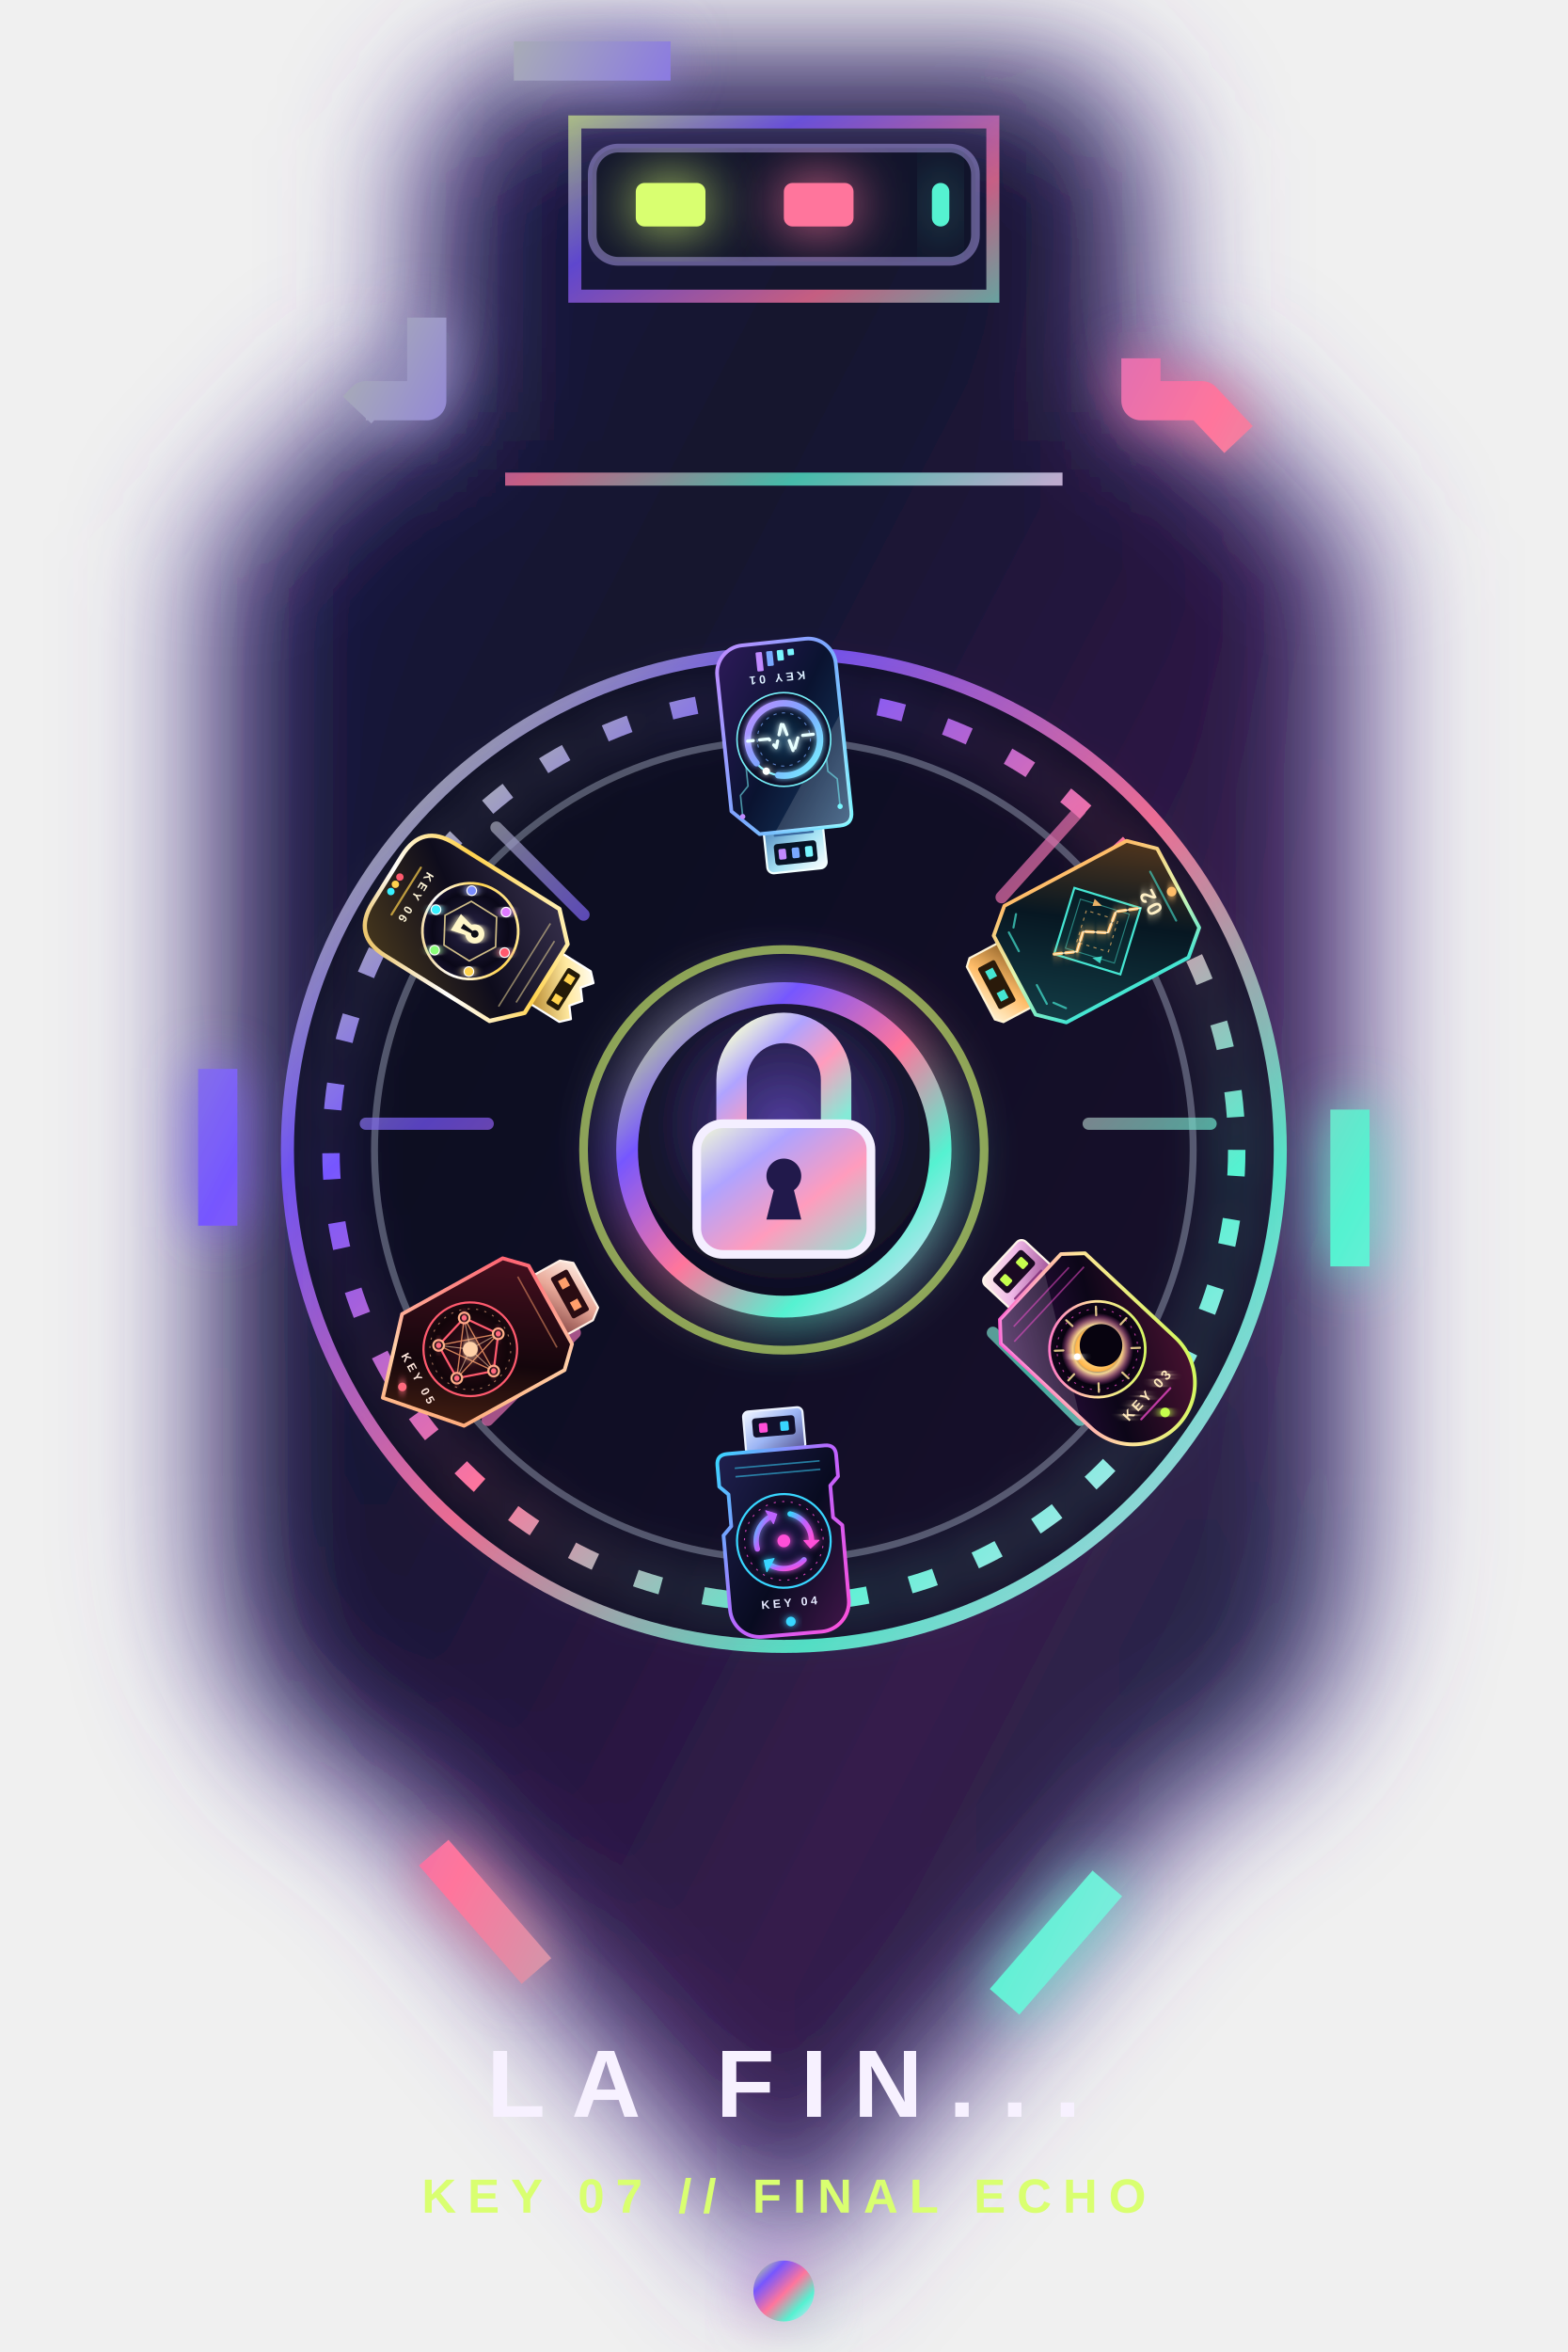
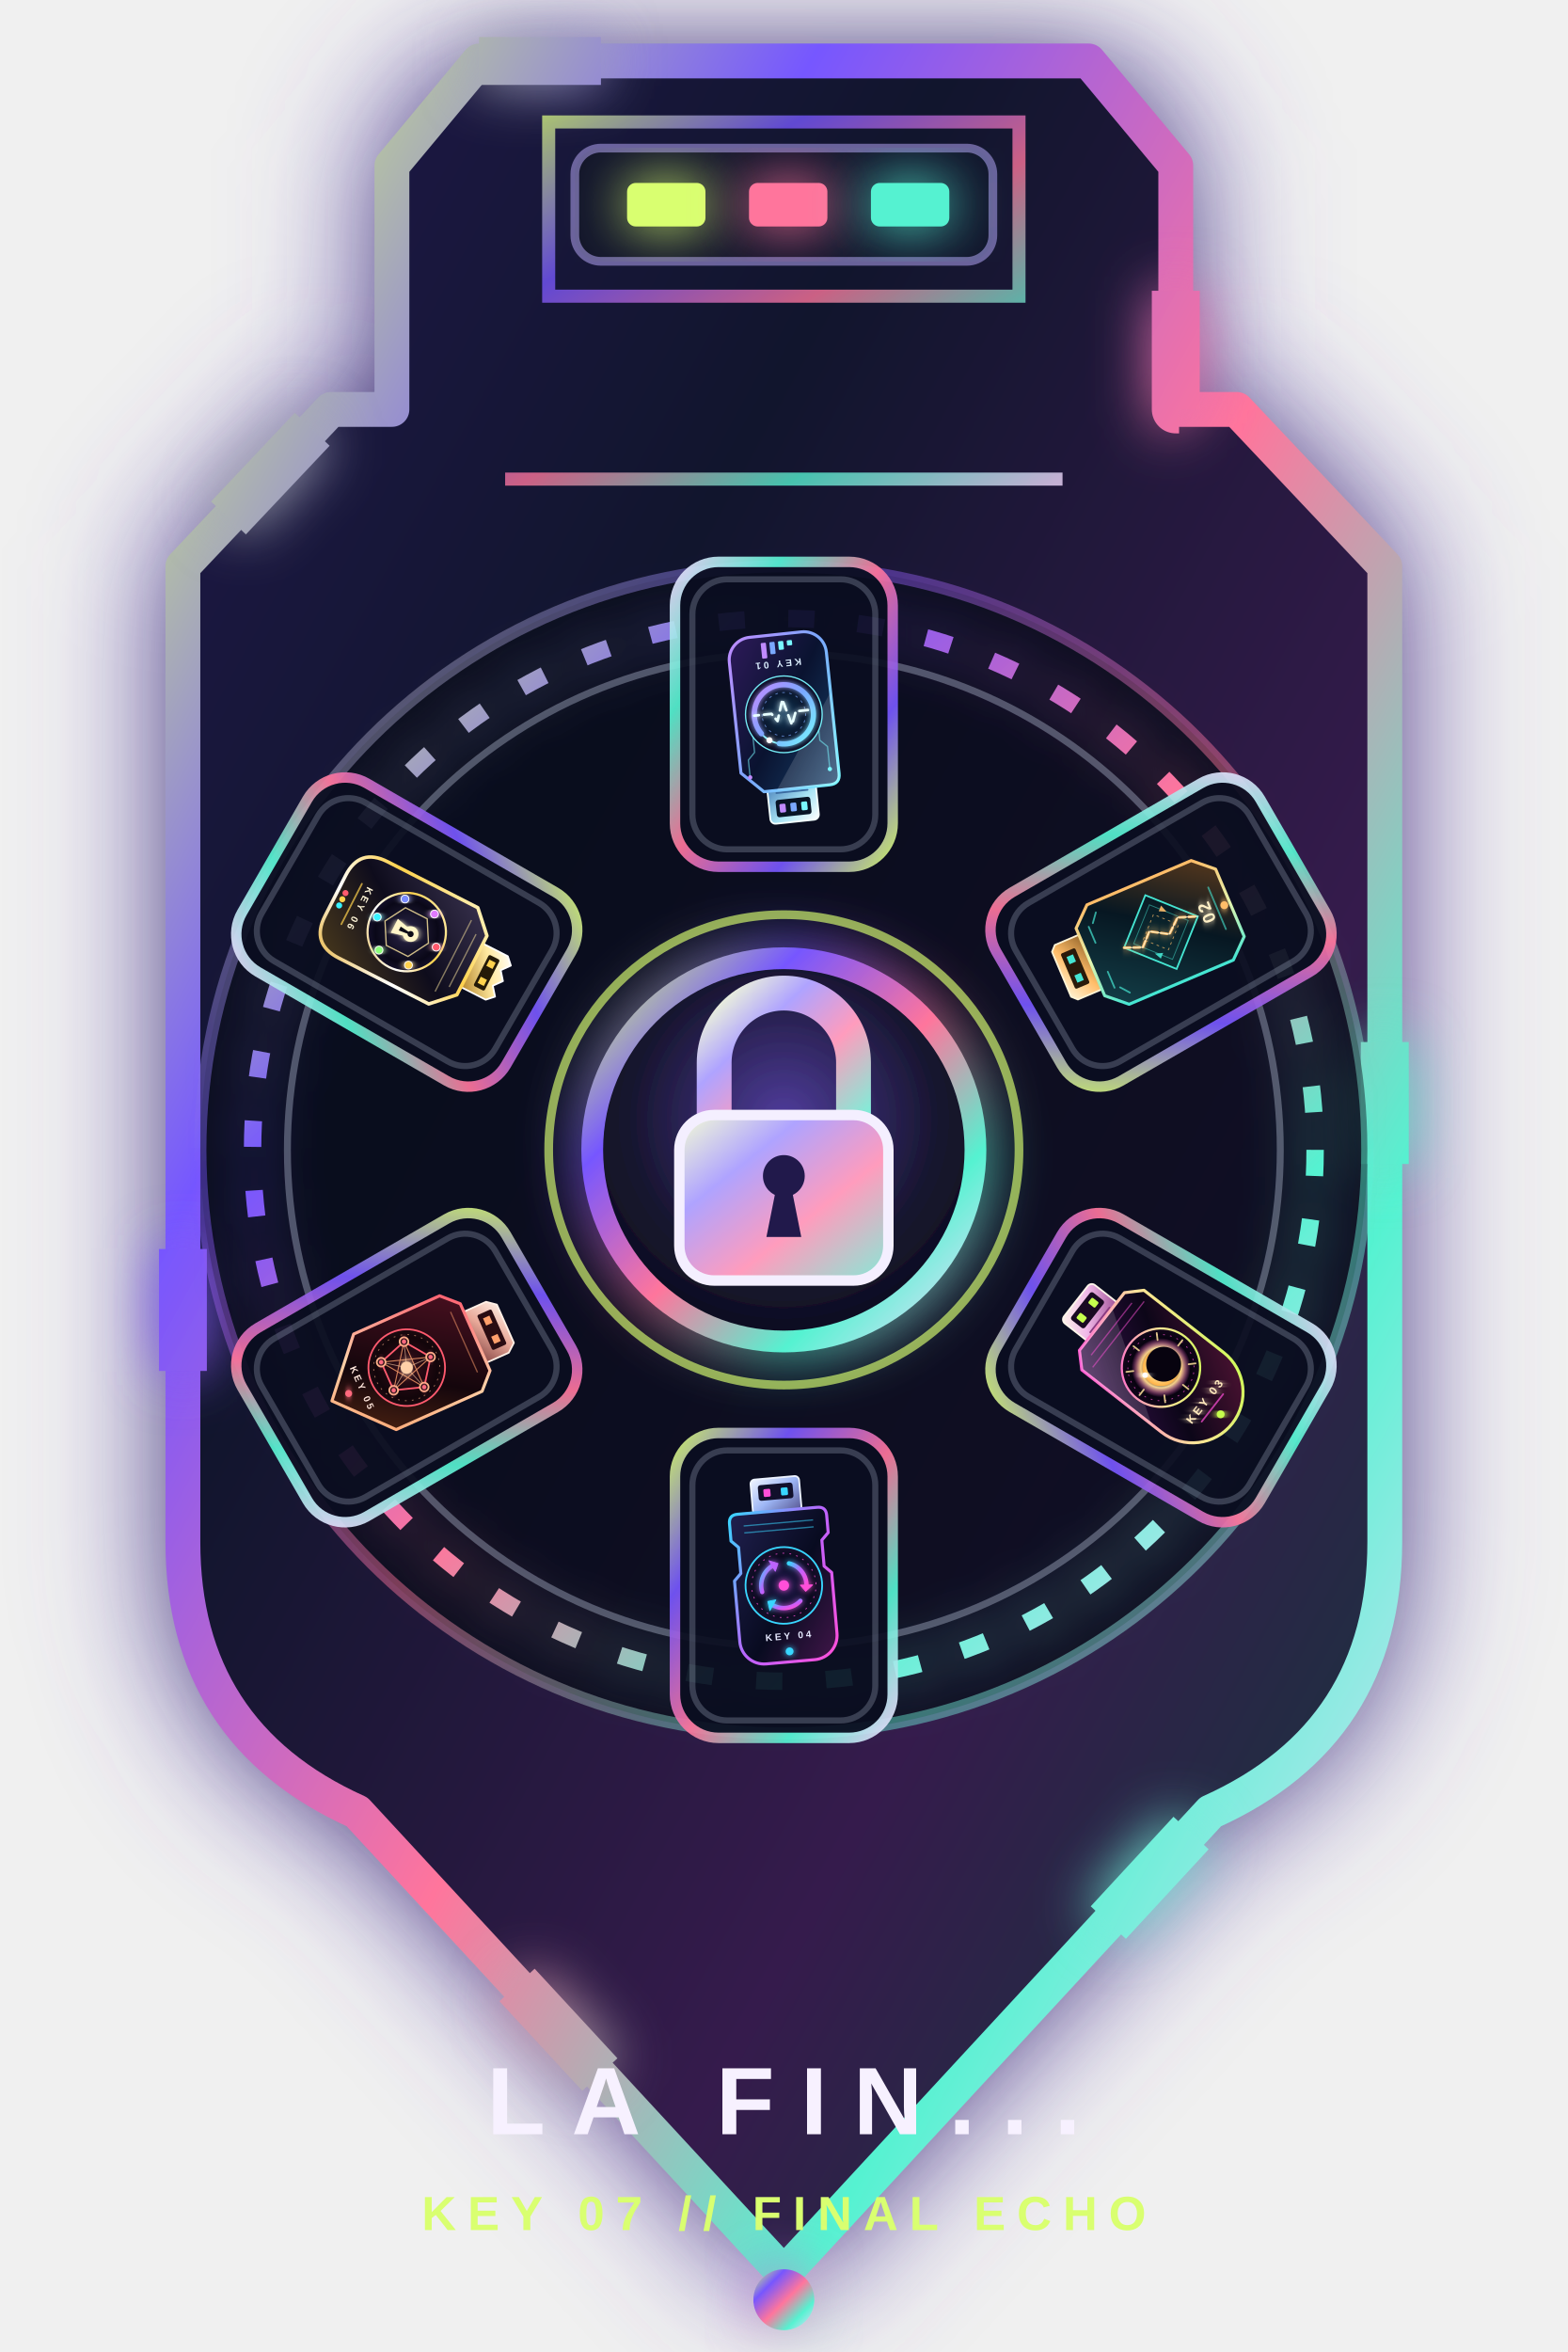
<svg xmlns="http://www.w3.org/2000/svg" viewBox="0 0 180 270" role="img" aria-labelledby="key07Title key07Desc">
  <defs>
    <linearGradient id="key07Shell" x1="0" y1="0" x2="1" y2="1">
      <stop stop-color="#20194b" />
      <stop offset=".32" stop-color="#11152d" />
      <stop offset=".68" stop-color="#351b4c" />
      <stop offset="1" stop-color="#123b3b" />
    </linearGradient>
    <linearGradient id="key07Prism" x1="0" y1="0" x2="1" y2="1">
+       <stop stop-color="#d9ff70" />
+       <stop offset=".26" stop-color="#7657ff" />
+       <stop offset=".52" stop-color="#ff759c" />
+       <stop offset=".76" stop-color="#55f2d1" />
+       <stop offset="1" stop-color="#f2dcff" />
+     </linearGradient>
+     <linearGradient id="key07Contour" x1="0" y1="0" x2="1" y2="1">
+       <animateTransform attributeName="gradientTransform" type="rotate" from="0 .5 .5" to="360 .5 .5" dur="5s" repeatCount="indefinite" />
      <stop stop-color="#d9ff70" />
      <stop offset=".26" stop-color="#7657ff" />
      <stop offset=".52" stop-color="#ff759c" />
      <stop offset=".76" stop-color="#55f2d1" />
      <stop offset="1" stop-color="#f2dcff" />
    </linearGradient>
    <linearGradient id="key07Metal" x1="0" y1="0" x2="1" y2="1">
      <stop stop-color="#f6ffd5" />
      <stop offset=".3" stop-color="#afa3ff" />
      <stop offset=".62" stop-color="#ff9cbd" />
      <stop offset="1" stop-color="#85ead7" />
    </linearGradient>
    <radialGradient id="key07Core" cx=".5" cy=".42" r=".65">
      <stop stop-color="#4f3c9b" />
      <stop offset=".62" stop-color="#17152f" />
      <stop offset="1" stop-color="#080b19" />
    </radialGradient>
    <filter id="key07Glow" x="-80%" y="-80%" width="260%" height="260%">
      <feGaussianBlur stdDeviation="3.2" result="blur" />
      <feMerge>
        <feMergeNode in="blur" />
        <feMergeNode in="SourceGraphic" />
      </feMerge>
    </filter>
    <filter id="key07SoftGlow" x="-60%" y="-60%" width="220%" height="220%">
      <feGaussianBlur stdDeviation="7" />
    </filter>
    <style>
      .k7-orbit { transform-box: view-box; transform-origin: 90px 132px; animation: k7-orbit 24s linear infinite; }
      .k7-orbit.orbit-2 { animation-delay: -4s; }
      .k7-orbit.orbit-3 { animation-delay: -8s; }
      .k7-orbit.orbit-4 { animation-delay: -12s; }
      .k7-orbit.orbit-5 { animation-delay: -16s; }
      .k7-orbit.orbit-6 { animation-delay: -20s; }
      .k7-spin { transform-box: fill-box; transform-origin: center; transform-style: preserve-3d; backface-visibility: hidden; animation: k7-spin 6s linear infinite; }
      .k7-ring { transform-box: fill-box; transform-origin: center; animation: k7-ring 13s linear infinite reverse; }
-       .k7-contour { stroke-dasharray: 18 82; animation: k7-flow 2.4s linear infinite, k7-contour-pulse 1.4s ease-in-out infinite; }
+       .k7-contour { stroke-dasharray: 14 86; animation: k7-flow 2.4s linear infinite, k7-contour-pulse 1.4s ease-in-out infinite; }
      .k7-lock-body { animation: k7-lock-pulse 2.2s ease-in-out infinite; }
      .k7-lock-shackle { transform-box: fill-box; transform-origin: center; animation: k7-shackle 2.2s ease-in-out infinite; }
      .k7-lock-spark { animation: k7-spark 1.6s ease-in-out infinite; }
      @keyframes k7-orbit { to { transform: rotate(360deg); } }
      @keyframes k7-spin { to { transform: perspective(72px) rotateY(360deg); } }
      @keyframes k7-ring { to { transform: rotate(360deg); } }
      @keyframes k7-flow { to { stroke-dashoffset: -100; } }
      @keyframes k7-contour-pulse { 0%, 100% { stroke-width: 3.5; opacity: .62; } 50% { stroke-width: 7; opacity: 1; } }
      @keyframes k7-lock-pulse { 50% { opacity: .66; filter: drop-shadow(0 0 7px #d9ff70); } }
      @keyframes k7-shackle { 50% { transform: translateY(-2px); } }
      @keyframes k7-spark { 50% { opacity: .25; transform: scale(.72); } }
      @media (prefers-reduced-motion: reduce) {
        .k7-orbit, .k7-spin, .k7-ring, .k7-contour,
        .k7-lock-body, .k7-lock-shackle, .k7-lock-spark,
        .k7-spin *, .k7-spin *::before, .k7-spin *::after {
          animation: none !important;
        }
      }
    </style>
  </defs>
  <g>
-     <path d="M59 7h62l10 11v28h7l17 18v111q0 23-19 31l-46 53-46-53q-19-8-19-31V64l17-18h7V18L59 7Z" fill="url(#key07Shell)" stroke="#725bca" stroke-opacity=".36" stroke-width="9" filter="url(#key07SoftGlow)" />
-     <path class="k7-contour" pathLength="100" d="M59 7h62l10 11v28h7l17 18v111q0 23-19 31l-46 53-46-53q-19-8-19-31V64l17-18h7V18L59 7Z" fill="none" stroke="url(#key07Prism)" stroke-width="4.5" stroke-linejoin="round" filter="url(#key07Glow)" />
-     <path d="M66 14h48v20H66zM58 55h64" fill="none" stroke="url(#key07Prism)" stroke-width="1.5" opacity=".75" />
-     <rect x="68" y="17" width="44" height="13" rx="3" fill="#11142b" stroke="#9e91db" stroke-opacity=".55" />
-     <rect x="73" y="21" width="8" height="5" rx="1" fill="#d9ff70" filter="url(#key07Glow)" />
-     <rect x="90" y="21" width="8" height="5" rx="1" fill="#ff759c" filter="url(#key07Glow)" />
-     <rect x="107" y="21" width="2" height="5" rx="1" fill="#55f2d1" filter="url(#key07Glow)" />
-     <circle cx="90" cy="132" r="57" fill="#090b1b" fill-opacity=".78" stroke="url(#key07Prism)" stroke-width="1.5" opacity=".9" />
-     <circle class="k7-ring" cx="90" cy="132" r="52" fill="none" stroke="url(#key07Prism)" stroke-width="2" stroke-dasharray="3 5" filter="url(#key07Glow)" />
-     <circle cx="90" cy="132" r="47" fill="none" stroke="#dbe7ff" stroke-opacity=".32" stroke-width=".8" />
-     <path d="M90 83v13m34-3-9 10m24 26h-14m-1 34-10-10m-24 32v-14m-34-8 10-10m-24-24h14m1-34 10 10" fill="none" stroke="url(#key07Prism)" stroke-width="1.4" stroke-linecap="round" opacity=".7" />
+     <path d="M55 7h70l10 12v28h7l17 18v112q0 22-20 31l-49 53-49-53q-20-9-20-31V65l17-18h7V19L55 7Z" fill="url(#key07Shell)" stroke="#725bca" stroke-opacity=".42" stroke-width="10" filter="url(#key07SoftGlow)" />
+     <path d="M55 7h70l10 12v28h7l17 18v112q0 22-20 31l-49 53-49-53q-20-9-20-31V65l17-18h7V19L55 7Z" fill="url(#key07Shell)" stroke="url(#key07Contour)" stroke-width="4" stroke-linejoin="round" />
+     <path class="k7-contour" pathLength="100" d="M55 7h70l10 12v28h7l17 18v112q0 22-20 31l-49 53-49-53q-20-9-20-31V65l17-18h7V19L55 7Z" fill="none" stroke="url(#key07Contour)" stroke-width="5.5" stroke-linejoin="round" filter="url(#key07Glow)" />
+     <path d="M63 14h54v20H63zM58 55h64" fill="none" stroke="url(#key07Prism)" stroke-width="1.5" opacity=".78" />
+     <rect x="66" y="17" width="48" height="13" rx="3" fill="#11142b" stroke="#9e91db" stroke-opacity=".62" />
+     <rect x="72" y="21" width="9" height="5" rx="1" fill="#d9ff70" filter="url(#key07Glow)" />
+     <rect x="86" y="21" width="9" height="5" rx="1" fill="#ff759c" filter="url(#key07Glow)" />
+     <rect x="100" y="21" width="9" height="5" rx="1" fill="#55f2d1" filter="url(#key07Glow)" />
+     <circle cx="90" cy="132" r="67" fill="#080b1a" fill-opacity=".82" stroke="url(#key07Prism)" stroke-opacity=".45" stroke-width="1.4" />
+     <circle class="k7-ring" cx="90" cy="132" r="61" fill="none" stroke="url(#key07Prism)" stroke-width="2" stroke-dasharray="3 5" filter="url(#key07Glow)" />
+     <circle cx="90" cy="132" r="57" fill="none" stroke="#dce7ff" stroke-opacity=".32" stroke-width=".8" />
    <g class="k7-orbit orbit-1">
-       <svg x="79" y="69" width="22" height="31.78" transform="rotate(180 90 84.89)" viewBox="0 0 180 260" overflow="visible">
+       <g transform="translate(90 82) rotate(180)">
+         <rect x="-12.5" y="-17.5" width="25" height="35" rx="5" fill="#0a0d20" stroke="url(#key07Prism)" stroke-width="1.2" opacity=".92" />
+         <rect x="-10.5" y="-15.5" width="21" height="31" rx="4" fill="none" stroke="#dce7ff" stroke-opacity=".22" stroke-width=".7" />
+       </g>
+       <svg x="81" y="69" width="18" height="26" transform="rotate(180 90 82)" viewBox="0 0 180 260" overflow="visible">
        <g class="k7-spin">
          <defs>
            <linearGradient id="key01Shell" x1="0" y1="0" x2="1" y2="1">
              <stop stop-color="#17406a" />
              <stop offset="0.5" stop-color="#0a1330" />
              <stop offset="1" stop-color="#2e1a5a" />
            </linearGradient>
            <linearGradient id="key01Edge" x1="0" y1="0" x2="1" y2="1">
              <stop stop-color="#79f7ff" />
              <stop offset="0.5" stop-color="#7aa8ff" />
              <stop offset="1" stop-color="#c08aff" />
            </linearGradient>
            <linearGradient id="key01Metal" x1="0" y1="0" x2="1" y2="1">
              <stop stop-color="#ffffff" />
              <stop offset="0.45" stop-color="#a8e4f5" />
              <stop offset="1" stop-color="#4f86bd" />
            </linearGradient>
            <linearGradient id="key01Gloss" x1="0" y1="0" x2="1" y2="1">
              <stop stop-color="#ffffff" stop-opacity="0.28" />
              <stop offset="1" stop-color="#ffffff" stop-opacity="0" />
            </linearGradient>
            <radialGradient id="key01Core" cx="0.5" cy="0.5" r="0.5">
              <stop stop-color="#12395a" />
              <stop offset="0.75" stop-color="#060d20" />
              <stop offset="1" stop-color="#0d0a24" />
            </radialGradient>
            <clipPath id="key01Clip">
              <path d="M46 44h76l24 24v128a26 26 0 0 1-26 26H60a26 26 0 0 1-26-26V56q0-12 12-12Z" />
            </clipPath>
            <filter id="key01Glow" x="-50%" y="-50%" width="200%" height="200%">
              <feGaussianBlur stdDeviation="3" result="blur" />
              <feMerge>
                <feMergeNode in="blur" />
                <feMergeNode in="SourceGraphic" />
              </feMerge>
            </filter>
            <style>
                .k1-ring { transform-origin: 90px 130px; animation: k1-spin 14s linear infinite; }
                .k1-pulse { stroke-dasharray: 10 6; animation: k1-flow 1.6s linear infinite; }
                .k1-echo { transform-origin: 90px 130px; animation: k1-echo 3s ease-out infinite; }
                .k1-bar { animation: k1-bar 2.4s ease-in-out infinite; }
                .k1-bar.b2 { animation-delay: .3s; } .k1-bar.b3 { animation-delay: .6s; } .k1-bar.b4 { animation-delay: .9s; }
                @keyframes k1-spin { to { transform: rotate(360deg); } }
                @keyframes k1-flow { to { stroke-dashoffset: -32; } }
                @keyframes k1-echo { 0% { opacity: .8; transform: scale(.55); } 100% { opacity: 0; transform: scale(1.25); } }
                @keyframes k1-bar { 50% { opacity: .35; } }
                @media (prefers-reduced-motion: reduce) { .k1-ring, .k1-pulse, .k1-echo, .k1-bar { animation: none; } }
              </style>
          </defs>
          <g transform="translate(90 130) rotate(-6) translate(-90 -130)">
            <rect x="62" y="6" width="56" height="42" rx="6" fill="url(#key01Metal)" stroke="#f2ffff" stroke-width="2" />
            <rect x="70" y="13" width="40" height="20" rx="3" fill="#081426" />
            <rect x="74" y="18" width="7" height="10" rx="1.5" fill="#79f7ff" />
            <rect x="86.5" y="18" width="7" height="10" rx="1.5" fill="#7aa8ff" />
            <rect x="99" y="18" width="7" height="10" rx="1.5" fill="#c08aff" />
            <path d="M72 41h36" stroke="#3a6aa0" stroke-width="2" stroke-linecap="round" />
            <path d="M46 44h76l24 24v128a26 26 0 0 1-26 26H60a26 26 0 0 1-26-26V56q0-12 12-12Z" fill="url(#key01Shell)" stroke="url(#key01Edge)" stroke-width="3.5" stroke-linejoin="round" />
            <g clip-path="url(#key01Clip)">
              <path d="M20 40L110 40L20 170Z" fill="url(#key01Gloss)" />
            </g>
            <path d="M44 62v26l8 8v22M136 62v20l-8 8v30" fill="none" stroke="#79f7ff" stroke-width="1.5" stroke-linecap="round" stroke-linejoin="round" opacity="0.55" />
            <circle cx="44" cy="62" r="2.5" fill="#79f7ff" />
            <circle cx="136" cy="62" r="2.5" fill="#c08aff" />
            <circle cx="90" cy="130" r="44" fill="url(#key01Core)" stroke="#79f7ff" stroke-width="1.5" opacity="0.95" />
            <circle class="k1-echo" cx="90" cy="130" r="34" fill="none" stroke="#79f7ff" stroke-width="2" />
            <circle cx="90" cy="130" r="25" fill="none" stroke="#7aa8ff" stroke-width="1" stroke-dasharray="3 5" opacity="0.7" />
            <g class="k1-ring" filter="url(#key01Glow)">
              <path d="M117.85 110.5A34 34 0 1 1 98.8 97.16" fill="none" stroke="url(#key01Edge)" stroke-width="6" stroke-linecap="round" />
              <circle cx="109.5" cy="102.1" r="3.5" fill="#ffffff" />
            </g>
            <path class="k1-pulse" d="M62 132h14l6-15 8 30 8-24 6 9h20" fill="none" stroke="#e8ffff" stroke-width="3" stroke-linecap="round" stroke-linejoin="round" filter="url(#key01Glow)" />
            <text x="90" y="192" fill="#dcefff" font-family="Arial, sans-serif" font-size="11" font-weight="700" letter-spacing="3" text-anchor="middle">KEY 01</text>
            <rect class="k1-bar" x="72" y="208" width="6" height="6" rx="1" fill="#79f7ff" />
            <rect class="k1-bar b2" x="82" y="204" width="6" height="10" rx="1" fill="#79f7ff" />
            <rect class="k1-bar b3" x="92" y="200" width="6" height="14" rx="1" fill="#7aa8ff" />
            <rect class="k1-bar b4" x="102" y="196" width="6" height="18" rx="1" fill="#c08aff" />
          </g>
        </g>
      </svg>
    </g>
    <g class="k7-orbit orbit-2">
-       <svg x="115" y="91" width="22" height="31.78" transform="rotate(235 126 106.89)" viewBox="0 0 180 260" overflow="visible">
+       <g transform="translate(133.3 107) rotate(240)">
+         <rect x="-12.5" y="-17.5" width="25" height="35" rx="5" fill="#0a0d20" stroke="url(#key07Prism)" stroke-width="1.2" opacity=".92" />
+         <rect x="-10.5" y="-15.5" width="21" height="31" rx="4" fill="none" stroke="#dce7ff" stroke-opacity=".22" stroke-width=".7" />
+       </g>
+       <svg x="124.3" y="94" width="18" height="26" transform="rotate(240 133.3 107)" viewBox="0 0 180 260" overflow="visible">
        <g class="k7-spin">
          <defs>
            <linearGradient id="key02Shell" x1="0" y1="0" x2="1" y2="1">
              <stop stop-color="#14414a" />
              <stop offset="0.55" stop-color="#071722" />
              <stop offset="1" stop-color="#5c3a1c" />
            </linearGradient>
            <linearGradient id="key02Edge" x1="0" y1="0" x2="1" y2="0">
              <stop stop-color="#45e5d2" />
              <stop offset="0.5" stop-color="#e4f7b0" />
              <stop offset="1" stop-color="#ffbd69" />
            </linearGradient>
            <linearGradient id="key02Metal" x1="0" y1="0" x2="1" y2="1">
              <stop stop-color="#fff4d6" />
              <stop offset="0.5" stop-color="#ffbd69" />
              <stop offset="1" stop-color="#9a6a2e" />
            </linearGradient>
            <linearGradient id="key02Core" x1="0" y1="0" x2="1" y2="1">
              <stop stop-color="#0f3a40" />
              <stop offset="1" stop-color="#06111b" />
            </linearGradient>
            <filter id="key02Glow" x="-50%" y="-50%" width="200%" height="200%">
              <feGaussianBlur stdDeviation="3.5" result="blur" />
              <feMerge>
                <feMergeNode in="blur" />
                <feMergeNode in="SourceGraphic" />
              </feMerge>
            </filter>
            <style>
                .k2-crack { stroke-dasharray: 7 4; animation: k2-crack 2.6s ease-in-out infinite; }
                .k2-shard-a { animation: k2-drift-a 4s ease-in-out infinite; }
                .k2-shard-b { animation: k2-drift-b 4.6s ease-in-out infinite; }
                .k2-led { animation: k2-led 1.5s ease-in-out infinite; }
                @keyframes k2-crack { 50% { opacity: .55; stroke-dashoffset: 22; } }
                @keyframes k2-drift-a { 50% { transform: translate(-4px, -5px); } }
                @keyframes k2-drift-b { 50% { transform: translate(4px, 5px); } }
                @keyframes k2-led { 50% { opacity: .25; } }
                @media (prefers-reduced-motion: reduce) { .k2-crack, .k2-shard-a, .k2-shard-b, .k2-led { animation: none; } }
              </style>
          </defs>
          <g transform="translate(90 130) rotate(7) translate(-90 -130)">
            <path d="M62 6h56l6 6v30H56V12l6-6Z" fill="url(#key02Metal)" stroke="#fff4d6" stroke-width="2" />
            <rect x="68" y="14" width="44" height="18" rx="2" fill="#2a1a0a" />
            <rect x="74" y="19" width="9" height="8" fill="#45e5d2" />
            <rect x="97" y="19" width="9" height="8" fill="#45e5d2" />
            <path d="M48 42h84l20 22v130l-20 22H48l-20-22V64l20-22Z" fill="url(#key02Shell)" stroke="url(#key02Edge)" stroke-width="3.5" stroke-linejoin="round" />
            <path d="M52 56h20m36 0h20M40 70l10-8m90 8-10-8" fill="none" stroke="#45e5d2" stroke-width="2" stroke-linecap="round" opacity="0.7" />
            <path d="M90 84l46 46-46 46-46-46 46-46Z" fill="url(#key02Core)" stroke="#45e5d2" stroke-width="2" />
            <path d="M90 96l34 34-34 34-34-34 34-34Z" fill="none" stroke="#45e5d2" stroke-width="1" opacity="0.5" />
            <path d="M90 108l22 22-22 22-22-22 22-22Z" fill="none" stroke="#ffbd69" stroke-width="1" stroke-dasharray="3 4" opacity="0.7" />
            <g class="k2-shard-a">
              <path d="M62 118l8-4-3 9Z" fill="#45e5d2" opacity="0.9" />
            </g>
            <g class="k2-shard-b">
              <path d="M118 142l-9 3 4-8Z" fill="#ffbd69" opacity="0.9" />
            </g>
            <path class="k2-crack" d="M90 84l-8 20 14 14-12 20 14 16-8 22" fill="none" stroke="#ffbd69" stroke-width="3" stroke-linecap="round" stroke-linejoin="round" filter="url(#key02Glow)" />
            <path d="M90 84l-8 20 14 14-12 20 14 16-8 22" fill="none" stroke="#fff4d6" stroke-width="1" stroke-linecap="round" stroke-linejoin="round" />
            <text x="90" y="194" fill="#fff0c6" font-family="Arial, sans-serif" font-size="20" font-weight="700" letter-spacing="2" text-anchor="middle" filter="url(#key02Glow)">02</text>
            <path d="M64 200h52" stroke="#45e5d2" stroke-width="2" stroke-linecap="round" opacity="0.6" />
            <circle class="k2-led" cx="90" cy="209" r="4.5" fill="#ffbd69" filter="url(#key02Glow)" />
          </g>
        </g>
      </svg>
    </g>
    <g class="k7-orbit orbit-3">
-       <svg x="115" y="139" width="22" height="31.78" transform="rotate(305 126 154.89)" viewBox="0 0 180 260" overflow="visible">
+       <g transform="translate(133.3 157) rotate(300)">
+         <rect x="-12.5" y="-17.5" width="25" height="35" rx="5" fill="#0a0d20" stroke="url(#key07Prism)" stroke-width="1.2" opacity=".92" />
+         <rect x="-10.5" y="-15.5" width="21" height="31" rx="4" fill="none" stroke="#dce7ff" stroke-opacity=".22" stroke-width=".7" />
+       </g>
+       <svg x="124.3" y="144" width="18" height="26" transform="rotate(300 133.3 157)" viewBox="0 0 180 260" overflow="visible">
        <g class="k7-spin">
          <defs>
            <linearGradient id="key03Shell" x1="0" y1="0" x2="1" y2="1">
              <stop stop-color="#3a1250" />
              <stop offset="0.5" stop-color="#0c0618" />
              <stop offset="1" stop-color="#561436" />
            </linearGradient>
            <linearGradient id="key03Edge" x1="0" y1="0" x2="1" y2="1">
              <stop stop-color="#ff4fd8" />
              <stop offset="0.5" stop-color="#ffe39a" />
              <stop offset="1" stop-color="#c6ff4d" />
            </linearGradient>
            <linearGradient id="key03Metal" x1="0" y1="0" x2="1" y2="1">
              <stop stop-color="#fff6ea" />
              <stop offset="0.45" stop-color="#f0b8e8" />
              <stop offset="1" stop-color="#9a4a90" />
            </linearGradient>
            <linearGradient id="key03Gloss" x1="0" y1="0" x2="1" y2="1">
              <stop stop-color="#ffffff" stop-opacity="0.26" />
              <stop offset="1" stop-color="#ffffff" stop-opacity="0" />
            </linearGradient>
            <radialGradient id="key03Core" cx="0.5" cy="0.5" r="0.5">
              <stop stop-color="#2a0a36" />
              <stop offset="0.75" stop-color="#07030f" />
              <stop offset="1" stop-color="#14061c" />
            </radialGradient>
            <radialGradient id="key03Corona" cx="0.5" cy="0.5" r="0.5">
              <stop offset="0.5" stop-color="#ffe39a" stop-opacity="0" />
              <stop offset="0.68" stop-color="#ffe39a" stop-opacity="0.95" />
              <stop offset="1" stop-color="#ff4fd8" stop-opacity="0" />
            </radialGradient>
            <radialGradient id="key03Sun" cx="0.5" cy="0.5" r="0.5">
              <stop stop-color="#ffffff" />
              <stop offset="0.5" stop-color="#ffe39a" />
              <stop offset="1" stop-color="#ffb347" />
            </radialGradient>
            <clipPath id="key03Clip">
              <path d="M48 44h84l16 16v116a58 58 0 0 1-116 0V60l16-16Z" />
            </clipPath>
            <filter id="key03Glow" x="-50%" y="-50%" width="200%" height="200%">
              <feGaussianBlur stdDeviation="3.2" result="blur" />
              <feMerge>
                <feMergeNode in="blur" />
                <feMergeNode in="SourceGraphic" />
              </feMerge>
            </filter>
            <style>
                .k3-corona { transform-origin: 90px 130px; animation: k3-pulse 3.2s ease-in-out infinite; }
                .k3-rays { transform-origin: 90px 130px; animation: k3-spin 22s linear infinite; }
                .k3-moon { animation: k3-drift 5s ease-in-out infinite; }
                .k3-bead { animation: k3-bead 5s ease-in-out infinite; }
                .k3-led { animation: k3-led 2.4s ease-in-out infinite; }
                @keyframes k3-pulse { 50% { opacity: .55; transform: scale(1.1); } }
                @keyframes k3-spin { to { transform: rotate(360deg); } }
                @keyframes k3-drift { 50% { transform: translateX(3px); } }
                @keyframes k3-bead { 50% { opacity: .35; } }
                @keyframes k3-led { 50% { opacity: .35; } }
                @media (prefers-reduced-motion: reduce) { .k3-corona, .k3-rays, .k3-moon, .k3-bead, .k3-led { animation: none; } }
              </style>
          </defs>
          <g transform="translate(90 130) rotate(8) translate(-90 -130)">
            <rect x="62" y="6" width="56" height="42" rx="6" fill="url(#key03Metal)" stroke="#fff6ea" stroke-width="2" />
            <rect x="70" y="13" width="40" height="20" rx="3" fill="#1a0a22" />
            <rect x="75" y="18" width="8" height="10" rx="1.5" fill="#c6ff4d" />
            <rect x="97" y="18" width="8" height="10" rx="1.5" fill="#c6ff4d" />
            <path d="M72 41h36" stroke="#8a3a80" stroke-width="2" stroke-linecap="round" />
            <path d="M48 44h84l16 16v116a58 58 0 0 1-116 0V60l16-16Z" fill="url(#key03Shell)" stroke="url(#key03Edge)" stroke-width="3.5" stroke-linejoin="round" />
            <g clip-path="url(#key03Clip)">
              <path d="M20 40L112 40L20 180Z" fill="url(#key03Gloss)" />
            </g>
            <path d="M52 58h76M42 68h96" fill="none" stroke="#ff4fd8" stroke-width="1.5" opacity="0.5" />
            <circle cx="90" cy="130" r="45" fill="url(#key03Core)" stroke="url(#key03Edge)" stroke-width="2.5" />
            <circle cx="90" cy="130" r="38" fill="none" stroke="#ff4fd8" stroke-width="1" stroke-dasharray="2 6" opacity="0.7" />
            <circle class="k3-corona" cx="90" cy="130" r="34" fill="url(#key03Corona)" />
            <g class="k3-rays" stroke="#ffe39a" stroke-width="2" stroke-linecap="round" opacity="0.85">
              <path d="M90 90v8M90 162v8M50 130h8M122 130h8M61.7 101.7l5.7 5.7M112.6 152.6l5.7 5.7M118.3 101.7l-5.7 5.7M67.4 152.6l-5.7 5.7" />
            </g>
            <circle cx="90" cy="130" r="21" fill="url(#key03Sun)" filter="url(#key03Glow)" />
            <circle class="k3-moon" cx="95" cy="130" r="20" fill="#07030f" />
            <circle class="k3-bead" cx="72" cy="121" r="3.2" fill="#ffffff" filter="url(#key03Glow)" />
            <text x="90" y="198" fill="#ffe9bd" font-family="Arial, sans-serif" font-size="13" font-weight="700" letter-spacing="3" text-anchor="middle" filter="url(#key03Glow)">KEY 03</text>
            <path d="M70 205h40" stroke="#ff4fd8" stroke-width="2" stroke-linecap="round" opacity="0.7" />
            <circle class="k3-led" cx="90" cy="217" r="4.5" fill="#c6ff4d" filter="url(#key03Glow)" />
          </g>
        </g>
      </svg>
    </g>
    <g class="k7-orbit orbit-4">
-       <svg x="79" y="161" width="22" height="31.78" transform="rotate(0 90 176.89)" viewBox="0 0 180 260" overflow="visible">
+       <g transform="translate(90 182) rotate(0)">
+         <rect x="-12.5" y="-17.5" width="25" height="35" rx="5" fill="#0a0d20" stroke="url(#key07Prism)" stroke-width="1.2" opacity=".92" />
+         <rect x="-10.5" y="-15.5" width="21" height="31" rx="4" fill="none" stroke="#dce7ff" stroke-opacity=".22" stroke-width=".7" />
+       </g>
+       <svg x="81" y="169" width="18" height="26" transform="rotate(0 90 182)" viewBox="0 0 180 260" overflow="visible">
        <g class="k7-spin">
          <defs>
            <linearGradient id="key04Shell" x1="0" y1="0" x2="1" y2="1">
              <stop stop-color="#20204f" />
              <stop offset="0.55" stop-color="#080b20" />
              <stop offset="1" stop-color="#42164a" />
            </linearGradient>
            <linearGradient id="key04Edge" x1="0" y1="0" x2="1" y2="1">
              <stop stop-color="#38d6ff" />
              <stop offset="0.5" stop-color="#bd63ff" />
              <stop offset="1" stop-color="#ff4fd8" />
            </linearGradient>
            <linearGradient id="key04Metal" x1="0" y1="0" x2="1" y2="1">
              <stop stop-color="#f1f5ff" />
              <stop offset="0.5" stop-color="#9db6f5" />
              <stop offset="1" stop-color="#55538f" />
            </linearGradient>
            <radialGradient id="key04Core" cx="0.5" cy="0.5" r="0.5">
              <stop stop-color="#211b4f" />
              <stop offset="0.75" stop-color="#09091d" />
              <stop offset="1" stop-color="#17102d" />
            </radialGradient>
            <filter id="key04Glow" x="-50%" y="-50%" width="200%" height="200%">
              <feGaussianBlur stdDeviation="3.5" result="blur" />
              <feMerge>
                <feMergeNode in="blur" />
                <feMergeNode in="SourceGraphic" />
              </feMerge>
            </filter>
            <style>
                .k4-cycle { transform-origin: 90px 130px; animation: k4-spin 9s linear infinite; }
                .k4-led { animation: k4-led 2.2s ease-in-out infinite; }
                @keyframes k4-spin { to { transform: rotate(360deg); } }
                @keyframes k4-led { 50% { opacity: .35; } }
                @media (prefers-reduced-motion: reduce) { .k4-cycle, .k4-led { animation: none; } }
              </style>
          </defs>
          <g transform="translate(90 130) rotate(-5) translate(-90 -130)">
            <rect x="62" y="6" width="56" height="40" rx="5" fill="url(#key04Metal)" stroke="#edf3ff" stroke-width="2" />
            <rect x="70" y="13" width="40" height="18" rx="3" fill="#11102b" />
            <rect x="76" y="18" width="8" height="9" rx="1.5" fill="#ff4fd8" />
            <rect x="96" y="18" width="8" height="9" rx="1.5" fill="#38d6ff" />
            <path d="M44 44h92q10 0 10 10v20l-8 8v30l8 8v70a28 28 0 0 1-28 28H62a28 28 0 0 1-28-28v-70l8-8V82l-8-8V54q0-10 10-10Z" fill="url(#key04Shell)" stroke="url(#key04Edge)" stroke-width="3.5" stroke-linejoin="round" />
            <path d="M50 58h80M50 66h80" stroke="#38d6ff" stroke-width="1.5" opacity="0.55" />
            <circle cx="90" cy="130" r="44" fill="url(#key04Core)" stroke="#38d6ff" stroke-width="2" />
            <circle cx="90" cy="130" r="37" fill="none" stroke="#ff4fd8" stroke-width="1" stroke-dasharray="2 6" opacity="0.8" />
            <g class="k4-cycle" filter="url(#key04Glow)">
              <path d="M98.03,105.27 A26 26 0 0 1 115.86,132.72" fill="none" stroke="url(#key04Edge)" stroke-width="5" stroke-linecap="round" />
              <path d="M114.43,138.89 L122.92,132.3 L108.95,131.33 Z" fill="#ff4fd8" stroke="#ff4fd8" stroke-width="1" stroke-linejoin="round" />
              <path d="M107.4,149.32 A26 26 0 0 1 74.72,151.03" fill="none" stroke="url(#key04Edge)" stroke-width="5" stroke-linecap="round" />
              <path d="M70.08,146.71 L71.55,157.36 L79.38,145.75 Z" fill="#38d6ff" stroke="#38d6ff" stroke-width="1" stroke-linejoin="round" />
              <path d="M64.57,135.41 A26 26 0 0 1 79.42,106.25" fill="none" stroke="url(#key04Edge)" stroke-width="5" stroke-linecap="round" />
              <path d="M85.49,104.39 L75.53,100.34 L81.67,112.92 Z" fill="#bd63ff" stroke="#bd63ff" stroke-width="1" stroke-linejoin="round" />
            </g>
            <circle cx="90" cy="130" r="6" fill="#ff4fd8" filter="url(#key04Glow)" />
            <text x="90" y="192" fill="#e6eaff" font-family="Arial, sans-serif" font-size="11" font-weight="700" letter-spacing="3" text-anchor="middle">KEY 04</text>
            <circle class="k4-led" cx="90" cy="206" r="4.5" fill="#38d6ff" filter="url(#key04Glow)" />
          </g>
        </g>
      </svg>
    </g>
    <g class="k7-orbit orbit-5">
-       <svg x="43" y="139" width="22" height="31.78" transform="rotate(55 54 154.89)" viewBox="0 0 180 260" overflow="visible">
+       <g transform="translate(46.7 157) rotate(60)">
+         <rect x="-12.5" y="-17.5" width="25" height="35" rx="5" fill="#0a0d20" stroke="url(#key07Prism)" stroke-width="1.2" opacity=".92" />
+         <rect x="-10.5" y="-15.5" width="21" height="31" rx="4" fill="none" stroke="#dce7ff" stroke-opacity=".22" stroke-width=".7" />
+       </g>
+       <svg x="37.7" y="144" width="18" height="26" transform="rotate(60 46.7 157)" viewBox="0 0 180 260" overflow="visible">
        <g class="k7-spin">
          <defs>
            <linearGradient id="key05Shell" x1="0" y1="0" x2="1" y2="1">
              <stop stop-color="#4a1020" />
              <stop offset="0.55" stop-color="#14060c" />
              <stop offset="1" stop-color="#5a2a14" />
            </linearGradient>
            <linearGradient id="key05Edge" x1="0" y1="0" x2="1" y2="1">
              <stop stop-color="#ff5a6e" />
              <stop offset="0.5" stop-color="#ffd0a8" />
              <stop offset="1" stop-color="#ff9f6b" />
            </linearGradient>
            <linearGradient id="key05Metal" x1="0" y1="0" x2="1" y2="1">
              <stop stop-color="#fff0e6" />
              <stop offset="0.5" stop-color="#e8a898" />
              <stop offset="1" stop-color="#8a4a48" />
            </linearGradient>
            <radialGradient id="key05Core" cx="0.5" cy="0.5" r="0.5">
              <stop stop-color="#3a0f1c" />
              <stop offset="0.8" stop-color="#12050a" />
              <stop offset="1" stop-color="#1c0a10" />
            </radialGradient>
            <filter id="key05Glow" x="-50%" y="-50%" width="200%" height="200%">
              <feGaussianBlur stdDeviation="3.5" result="blur" />
              <feMerge>
                <feMergeNode in="blur" />
                <feMergeNode in="SourceGraphic" />
              </feMerge>
            </filter>
            <style>
                .k5-net { animation: k5-net 3s ease-in-out infinite; }
                .k5-node { animation: k5-node 2.4s ease-in-out infinite; }
                .k5-core { transform-box: fill-box; transform-origin: center; animation: k5-core 1.8s ease-in-out infinite; }
                .k5-node.n1 { animation-delay: .4s; } .k5-node.n2 { animation-delay: .8s; } .k5-node.n3 { animation-delay: 1.2s; } .k5-node.n4 { animation-delay: 1.6s; }
                @keyframes k5-net { 50% { opacity: .45; } }
                @keyframes k5-node { 50% { opacity: .3; } }
                @keyframes k5-core { 50% { opacity: .55; transform: scale(.72); } }
                @media (prefers-reduced-motion: reduce) { .k5-net, .k5-node, .k5-core { animation: none; } }
              </style>
          </defs>
          <g transform="translate(90 130) rotate(6) translate(-90 -130)">
            <path d="M66 6h48l8 10v30H58V16l8-10Z" fill="url(#key05Metal)" stroke="#fff0e6" stroke-width="2" stroke-linejoin="round" />
            <rect x="68" y="14" width="44" height="18" rx="2" fill="#2a0c12" />
            <rect x="74" y="19" width="9" height="8" fill="#ff9f6b" />
            <rect x="97" y="19" width="9" height="8" fill="#ff9f6b" />
            <path d="M48 44h84l18 18v108l-60 54-60-54V62l18-18Z" fill="url(#key05Shell)" stroke="url(#key05Edge)" stroke-width="3.5" stroke-linejoin="round" />
            <path d="M52 58h76" stroke="#ff9f6b" stroke-width="1.5" opacity="0.5" />
            <circle cx="90" cy="130" r="44" fill="url(#key05Core)" stroke="#ff5a6e" stroke-width="2" />
            <circle cx="90" cy="130" r="38" fill="none" stroke="#ffb38a" stroke-width="1" stroke-dasharray="2 6" opacity="0.6" />
            <g class="k5-net" fill="none" stroke-linecap="round">
              <path d="M90,100 L107.63,154.27 M118.53,120.73 L72.37,154.27 M107.63,154.27 L61.47,120.73 M72.37,154.27 L90,100 M61.47,120.73 L118.53,120.73 " stroke="#ff9f6b" stroke-width="1.2" opacity="0.8" />
              <path d="M90,100 L118.53,120.73 M118.53,120.73 L107.63,154.27 M107.63,154.27 L72.37,154.27 M72.37,154.27 L61.47,120.73 M61.47,120.73 L90,100 " stroke="#ff5a6e" stroke-width="2" />
              <path d="M90,130 L90,100 M90,130 L118.53,120.73 M90,130 L107.63,154.27 M90,130 L72.37,154.27 M90,130 L61.47,120.73 " stroke="#ffd0a8" stroke-width="1" opacity="0.6" />
            </g>
            <circle cx="90" cy="100" r="5" fill="#1a0a10" stroke="#ffb38a" stroke-width="2" />
            <circle class="k5-node n0" cx="90" cy="100" r="2.5" fill="#ff6b7e" filter="url(#key05Glow)" />
            <circle cx="118.53" cy="120.73" r="5" fill="#1a0a10" stroke="#ffb38a" stroke-width="2" />
            <circle class="k5-node n1" cx="118.53" cy="120.73" r="2.5" fill="#ff6b7e" filter="url(#key05Glow)" />
            <circle cx="107.63" cy="154.27" r="5" fill="#1a0a10" stroke="#ffb38a" stroke-width="2" />
            <circle class="k5-node n2" cx="107.63" cy="154.27" r="2.5" fill="#ff6b7e" filter="url(#key05Glow)" />
            <circle cx="72.37" cy="154.27" r="5" fill="#1a0a10" stroke="#ffb38a" stroke-width="2" />
            <circle class="k5-node n3" cx="72.37" cy="154.27" r="2.5" fill="#ff6b7e" filter="url(#key05Glow)" />
            <circle cx="61.47" cy="120.73" r="5" fill="#1a0a10" stroke="#ffb38a" stroke-width="2" />
            <circle class="k5-node n4" cx="61.47" cy="120.73" r="2.5" fill="#ff6b7e" filter="url(#key05Glow)" />
            <circle class="k5-core" cx="90" cy="130" r="7" fill="#ffd0a8" filter="url(#key05Glow)" />
            <text x="90" y="190" fill="#ffe6dc" font-family="Arial, sans-serif" font-size="11" font-weight="700" letter-spacing="3" text-anchor="middle">KEY 05</text>
            <circle cx="90" cy="203" r="4" fill="#ff6b7e" filter="url(#key05Glow)" />
          </g>
        </g>
      </svg>
    </g>
    <g class="k7-orbit orbit-6">
-       <svg x="43" y="91" width="22" height="31.78" transform="rotate(125 54 106.89)" viewBox="0 0 180 260" overflow="visible">
+       <g transform="translate(46.7 107) rotate(120)">
+         <rect x="-12.5" y="-17.5" width="25" height="35" rx="5" fill="#0a0d20" stroke="url(#key07Prism)" stroke-width="1.2" opacity=".92" />
+         <rect x="-10.5" y="-15.5" width="21" height="31" rx="4" fill="none" stroke="#dce7ff" stroke-opacity=".22" stroke-width=".7" />
+       </g>
+       <svg x="37.7" y="94" width="18" height="26" transform="rotate(120 46.7 107)" viewBox="0 0 180 260" overflow="visible">
        <g class="k7-spin">
          <defs>
            <linearGradient id="key06Shell" x1="0" y1="0" x2="1" y2="1">
              <stop stop-color="#3a3350" />
              <stop offset="0.5" stop-color="#0e0c1c" />
              <stop offset="1" stop-color="#4a3a1c" />
            </linearGradient>
            <linearGradient id="key06Edge" x1="0" y1="0" x2="1" y2="1">
              <stop stop-color="#fff6c8" />
              <stop offset="0.35" stop-color="#ffd24d" />
              <stop offset="0.7" stop-color="#ffffff" />
              <stop offset="1" stop-color="#e8b84a" />
            </linearGradient>
            <linearGradient id="key06Metal" x1="0" y1="0" x2="1" y2="1">
              <stop stop-color="#ffffff" />
              <stop offset="0.45" stop-color="#ffe9a0" />
              <stop offset="1" stop-color="#b8892e" />
            </linearGradient>
            <radialGradient id="key06Core" cx="0.5" cy="0.5" r="0.5">
              <stop stop-color="#2a2548" />
              <stop offset="0.8" stop-color="#0a0818" />
              <stop offset="1" stop-color="#14102a" />
            </radialGradient>
            <filter id="key06Glow" x="-50%" y="-50%" width="200%" height="200%">
              <feGaussianBlur stdDeviation="3" result="blur" />
              <feMerge>
                <feMergeNode in="blur" />
                <feMergeNode in="SourceGraphic" />
              </feMerge>
            </filter>
            <style>
                .k6-gems { transform-origin: 90px 130px; animation: k6-spin 20s linear infinite; }
                .k6-lock { animation: k6-lock 2.8s ease-in-out infinite; }
                @keyframes k6-spin { to { transform: rotate(360deg); } }
                @keyframes k6-lock { 50% { opacity: .6; } }
                @media (prefers-reduced-motion: reduce) { .k6-gems, .k6-lock { animation: none; } }
              </style>
          </defs>
          <g transform="translate(90 130) rotate(-3) translate(-90 -130)">
            <path d="M62 14l8-8 10 8 10-8 10 8 10-8 8 8v32H62V14Z" fill="url(#key06Metal)" stroke="#ffffff" stroke-width="2" stroke-linejoin="round" />
            <rect x="70" y="20" width="40" height="14" rx="2" fill="#241a08" />
            <rect x="75" y="23" width="8" height="8" fill="#ffd24d" />
            <rect x="97" y="23" width="8" height="8" fill="#ffd24d" />
            <path d="M52 46h76l24 24v116q0 36-36 36H64q-36 0-36-36V70l24-24Z" fill="url(#key06Shell)" stroke="url(#key06Edge)" stroke-width="4" stroke-linejoin="round" />
            <path d="M56 58h68M44 70h92" stroke="#ffe9a0" stroke-width="1.5" opacity="0.5" />
            <circle cx="90" cy="130" r="45" fill="url(#key06Core)" stroke="url(#key06Edge)" stroke-width="2.5" />
            <g class="k6-gems">
              <circle cx="90" cy="92" r="4.5" fill="#ff5a6e" stroke="#fff" stroke-width="1" filter="url(#key06Glow)" />
              <circle cx="122.91" cy="111" r="4.5" fill="#ffd24d" stroke="#fff" stroke-width="1" filter="url(#key06Glow)" />
              <circle cx="122.91" cy="149" r="4.5" fill="#8cff7a" stroke="#fff" stroke-width="1" filter="url(#key06Glow)" />
              <circle cx="90" cy="168" r="4.5" fill="#38f2ff" stroke="#fff" stroke-width="1" filter="url(#key06Glow)" />
              <circle cx="57.09" cy="149" r="4.5" fill="#7a8cff" stroke="#fff" stroke-width="1" filter="url(#key06Glow)" />
              <circle cx="57.09" cy="111" r="4.5" fill="#e07aff" stroke="#fff" stroke-width="1" filter="url(#key06Glow)" />
            </g>
            <path d="M90,102 L114.25,116 L114.25,144 L90,158 L65.75,144 L65.75,116 Z" fill="none" stroke="#ffe9a0" stroke-width="1.5" opacity="0.8" />
            <g class="k6-lock" filter="url(#key06Glow)">
              <circle cx="90" cy="125" r="9" fill="#fff6c8" />
              <path d="M85 130h10l4 16H81Z" fill="#fff6c8" />
              <circle cx="90" cy="125" r="3.5" fill="#0a0818" />
              <path d="M89 126h2l1.5 13h-5Z" fill="#0a0818" />
            </g>
            <text x="90" y="194" fill="#fff6d8" font-family="Arial, sans-serif" font-size="11" font-weight="700" letter-spacing="3" text-anchor="middle">KEY 06</text>
            <path d="M64 201h52" stroke="#ffd24d" stroke-width="2" stroke-linecap="round" opacity="0.7" />
            <circle cx="82" cy="213" r="3.5" fill="#ff5a6e" />
            <circle cx="90" cy="213" r="3.5" fill="#ffd24d" />
            <circle cx="98" cy="213" r="3.5" fill="#38f2ff" />
          </g>
        </g>
      </svg>
    </g>
-     <circle cx="90" cy="132" r="18" fill="url(#key07Core)" stroke="url(#key07Prism)" stroke-width="2.5" filter="url(#key07Glow)" />
+     <circle cx="90" cy="132" r="22" fill="url(#key07Core)" stroke="url(#key07Prism)" stroke-width="2.5" filter="url(#key07Glow)" />
    <g class="k7-lock-body">
-       <path class="k7-lock-shackle" d="M84 129v-5a6 6 0 0 1 12 0v5" fill="none" stroke="url(#key07Metal)" stroke-width="3.5" stroke-linecap="round" />
-       <rect x="80" y="129" width="20" height="15" rx="3" fill="url(#key07Metal)" stroke="#f4efff" stroke-width="1" />
-       <circle cx="90" cy="135" r="2" fill="#21194b" />
-       <path d="M89 136h2l1 4h-4l1-4Z" fill="#21194b" />
-     </g>
-     <circle class="k7-lock-spark" cx="90" cy="132" r="23" fill="none" stroke="#d9ff70" stroke-width="1" opacity=".6" />
-     <path d="M59 229h62" stroke="url(#key07Prism)" stroke-width="1.5" stroke-linecap="round" />
-     <text x="90" y="243" fill="#f7f1ff" font-family="Arial, sans-serif" font-size="11" font-weight="700" letter-spacing="3" text-anchor="middle">LA FIN...</text>
-     <text x="90" y="254" fill="#d9ff70" font-family="Arial, sans-serif" font-size="5.5" font-weight="700" letter-spacing="1.3" text-anchor="middle">KEY 07 // FINAL ECHO</text>
-     <circle cx="90" cy="263" r="3.5" fill="url(#key07Prism)" filter="url(#key07Glow)" />
+       <path class="k7-lock-shackle" d="M82 129v-7a8 8 0 0 1 16 0v7" fill="none" stroke="url(#key07Metal)" stroke-width="4" stroke-linecap="round" />
+       <rect x="78" y="128" width="24" height="19" rx="4" fill="url(#key07Metal)" stroke="#f4efff" stroke-width="1.2" />
+       <circle cx="90" cy="135" r="2.4" fill="#21194b" />
+       <path d="M89 137h2l1 5h-4l1-5Z" fill="#21194b" />
+     </g>
+     <circle class="k7-lock-spark" cx="90" cy="132" r="27" fill="none" stroke="#d9ff70" stroke-width="1" opacity=".65" />
+     <path d="M57 231h66" stroke="url(#key07Prism)" stroke-width="1.5" stroke-linecap="round" />
+     <text x="90" y="245" fill="#f7f1ff" font-family="Arial, sans-serif" font-size="11" font-weight="700" letter-spacing="3" text-anchor="middle">LA FIN...</text>
+     <text x="90" y="256" fill="#d9ff70" font-family="Arial, sans-serif" font-size="5.5" font-weight="700" letter-spacing="1.3" text-anchor="middle">KEY 07 // FINAL ECHO</text>
+     <circle cx="90" cy="264" r="3.5" fill="url(#key07Prism)" filter="url(#key07Glow)" />
  </g>
</svg>
